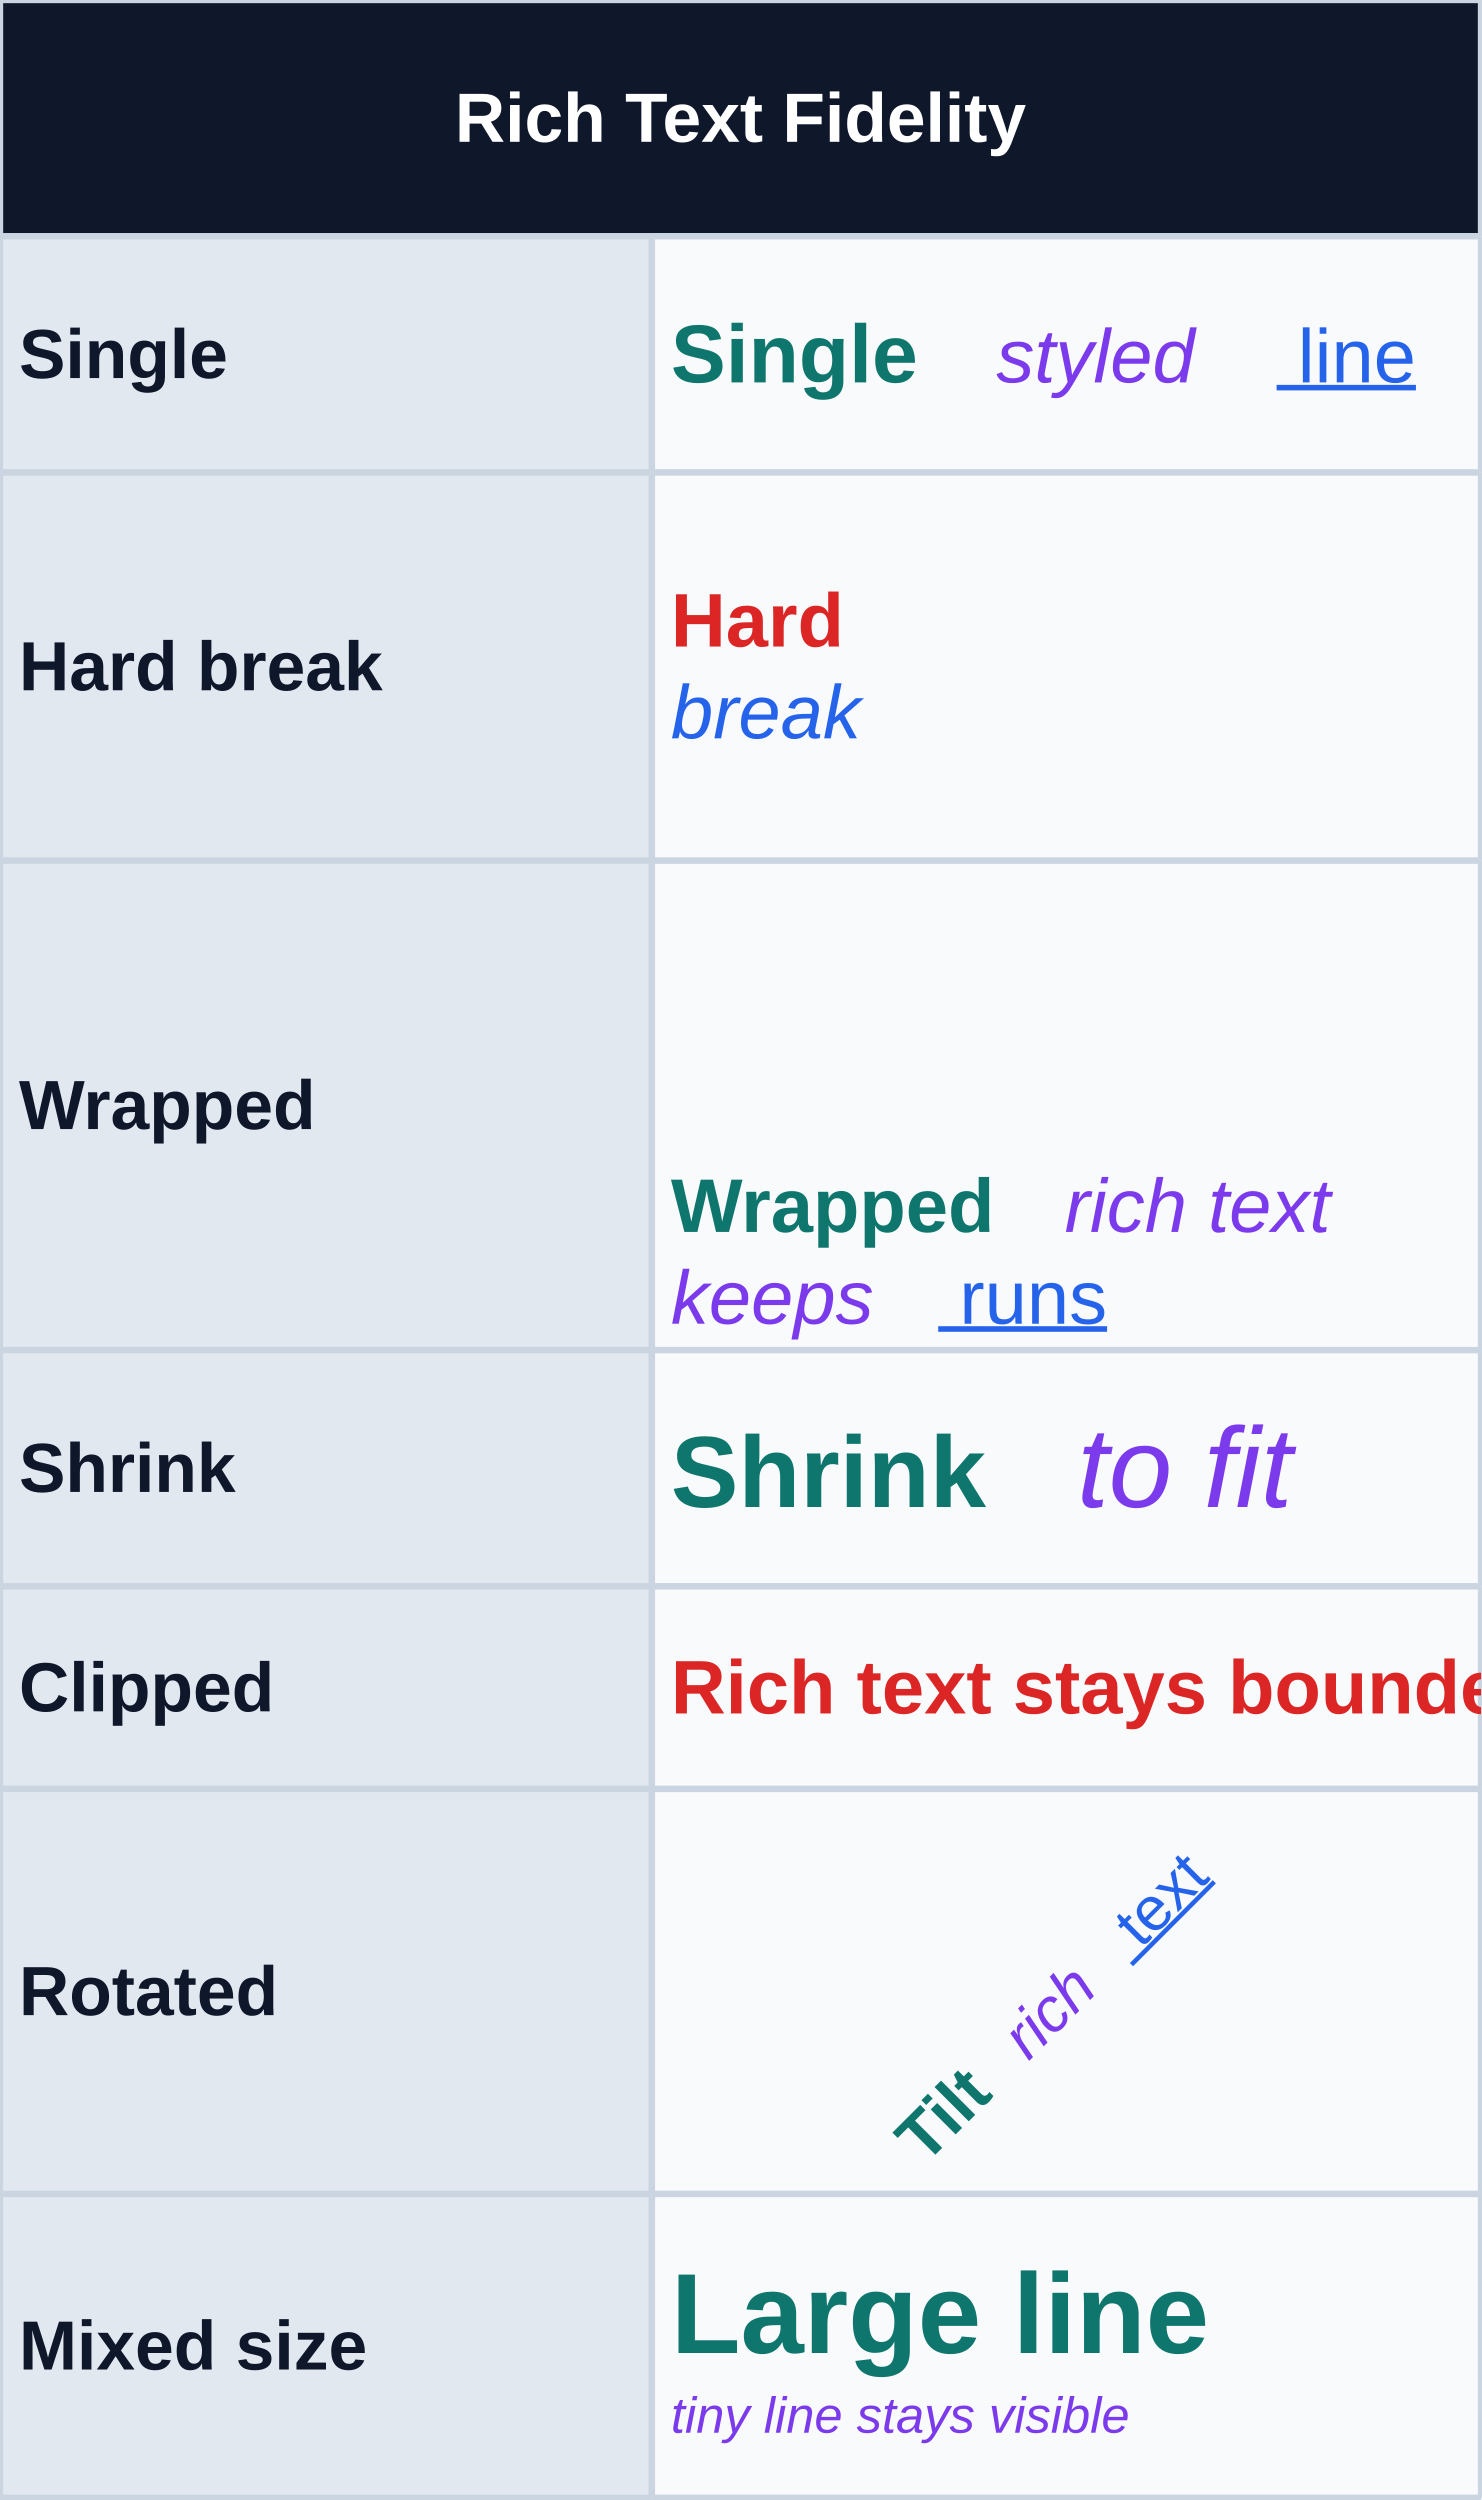
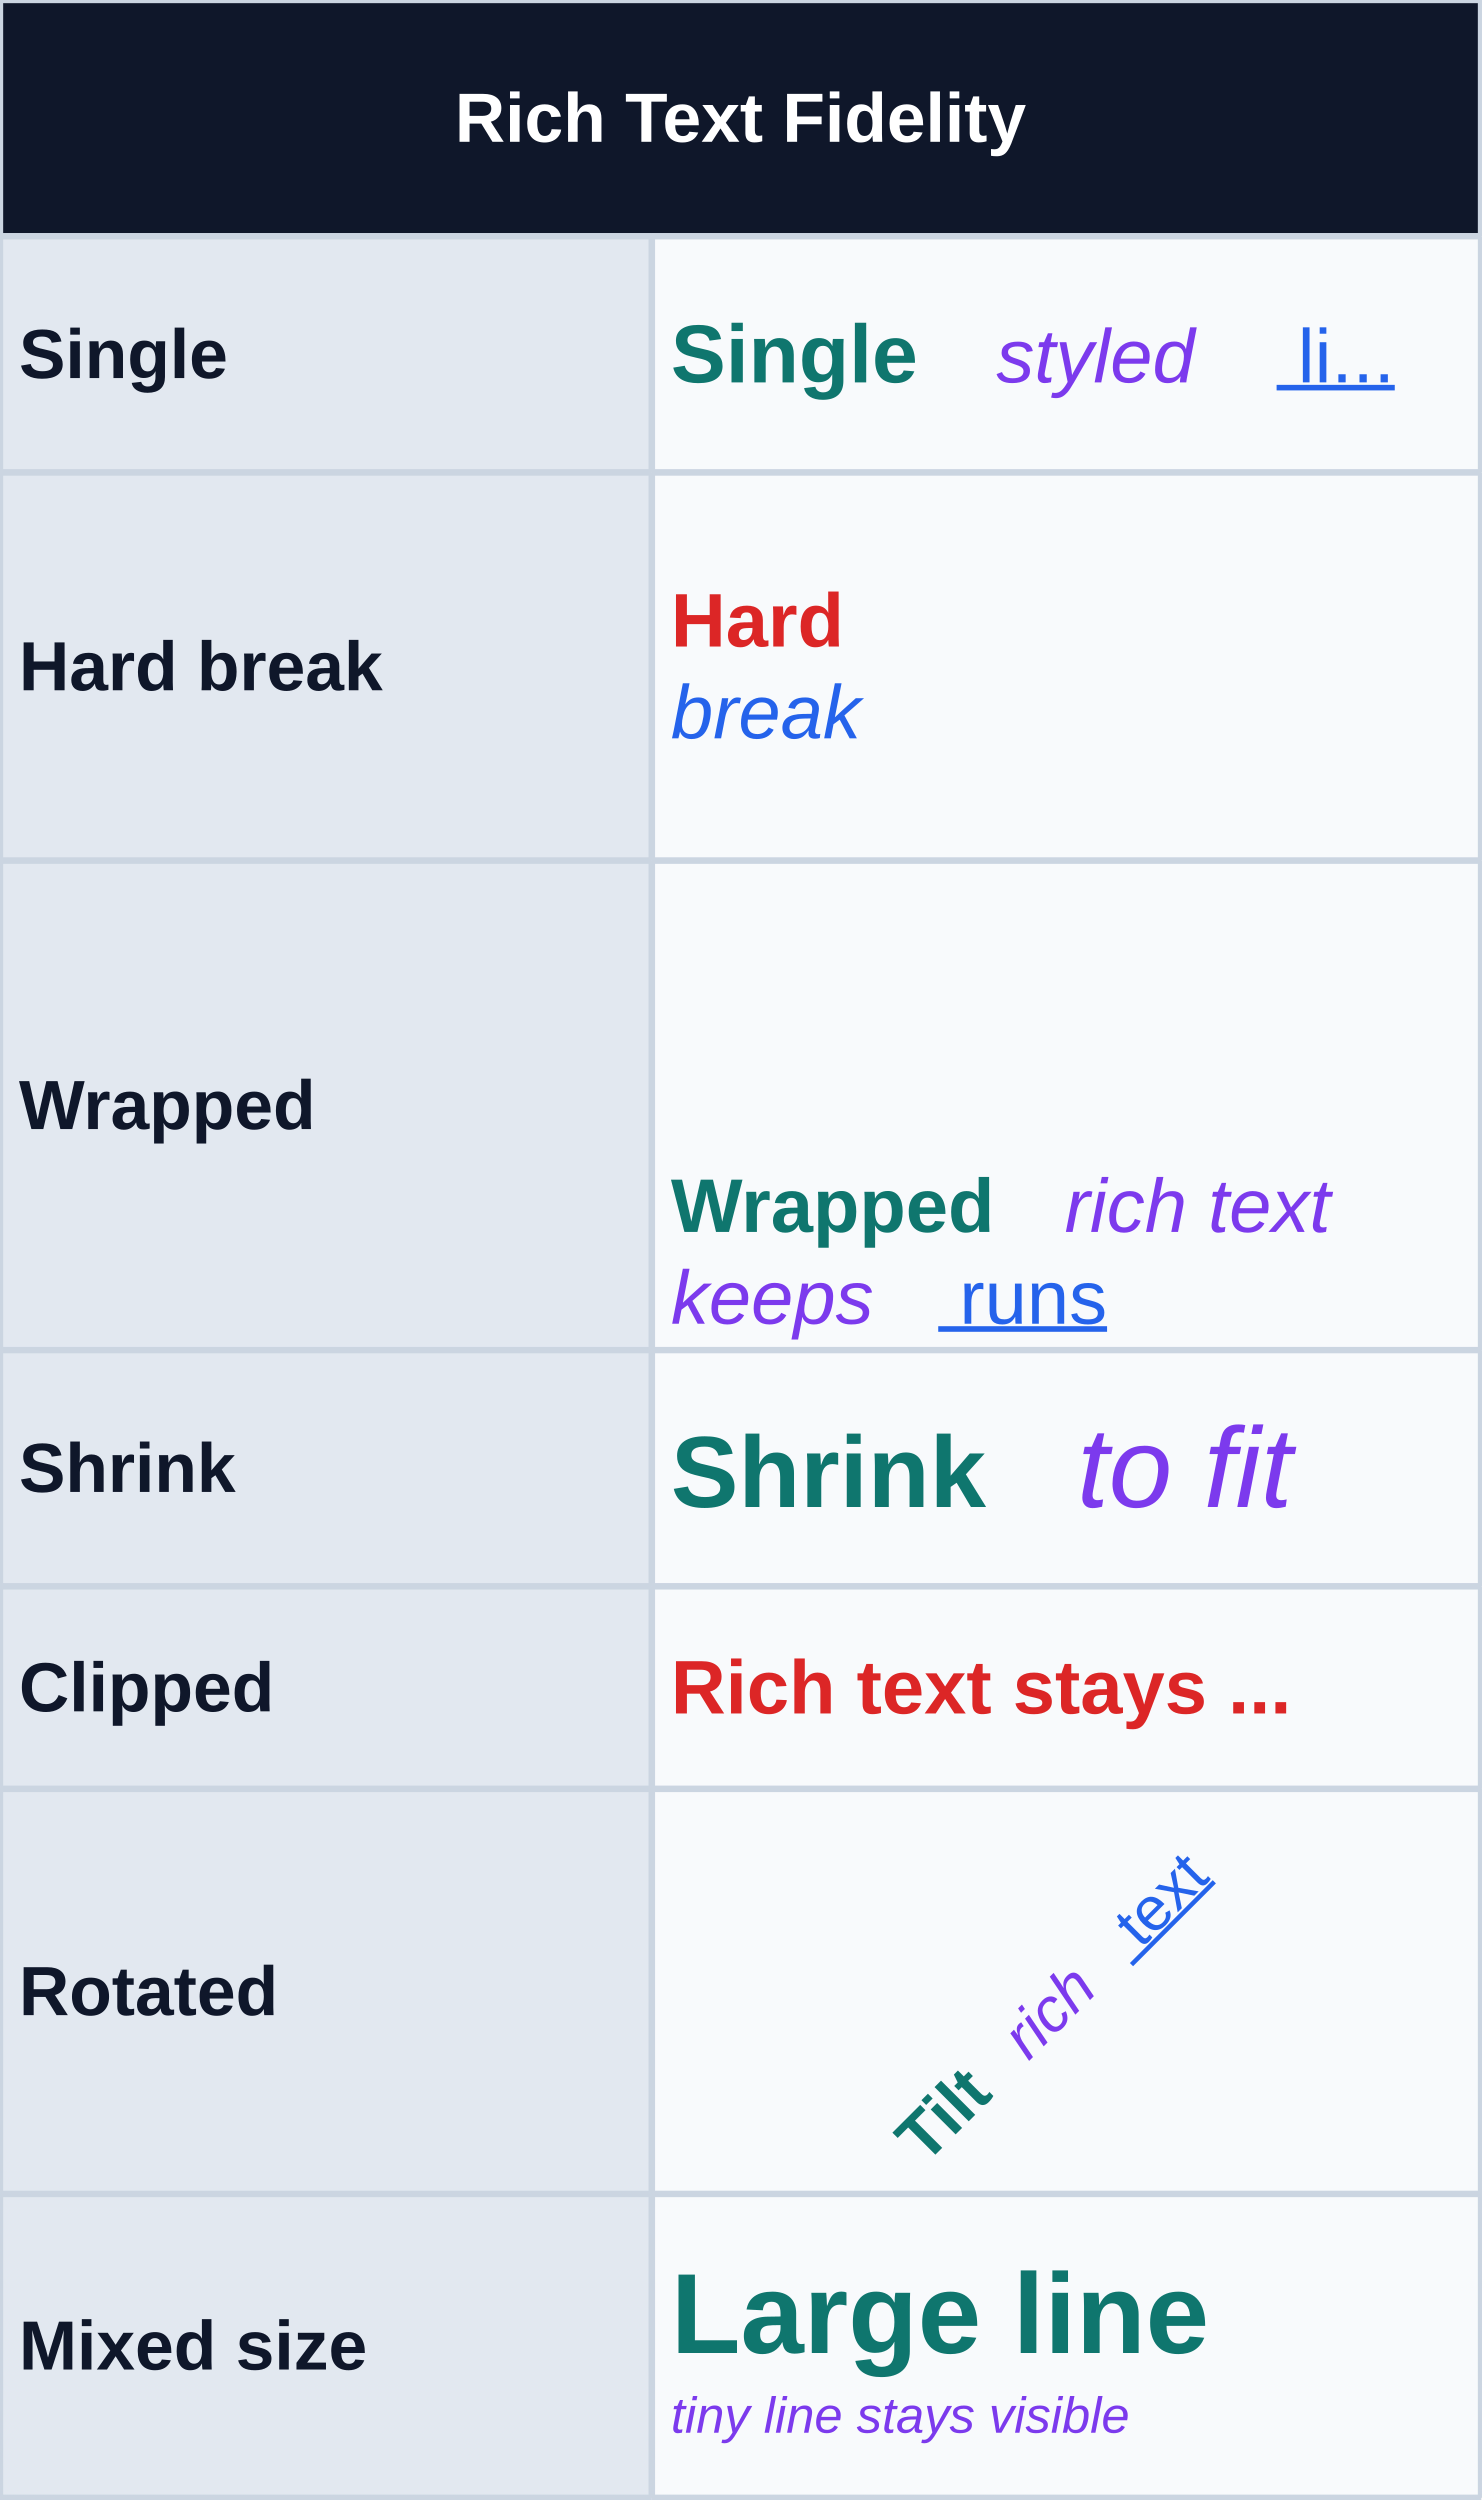
<svg xmlns="http://www.w3.org/2000/svg" width="468" height="790" viewBox="0 0 468 790">
  <rect x="0" y="0" width="468" height="790" fill="#FFFFFF" />
  <rect x="0" y="0" width="468" height="74.66" fill="#0F172A" />
  <line x1="0" y1="0" x2="468" y2="0" stroke="#CBD5E1" stroke-width="2" />
  <line x1="468" y1="0" x2="468" y2="74.66" stroke="#CBD5E1" stroke-width="2" />
  <line x1="0" y1="74.66" x2="468" y2="74.66" stroke="#CBD5E1" stroke-width="2" />
  <line x1="0" y1="0" x2="0" y2="74.66" stroke="#CBD5E1" stroke-width="2" />
  <rect x="0" y="74.66" width="206" height="74.66" fill="#E2E8F0" />
  <line x1="0" y1="74.66" x2="206" y2="74.66" stroke="#CBD5E1" stroke-width="2" />
  <line x1="206" y1="74.66" x2="206" y2="149.32" stroke="#CBD5E1" stroke-width="2" />
  <line x1="0" y1="149.32" x2="206" y2="149.32" stroke="#CBD5E1" stroke-width="2" />
  <line x1="0" y1="74.66" x2="0" y2="149.32" stroke="#CBD5E1" stroke-width="2" />
  <rect x="206" y="74.66" width="262" height="74.66" fill="#F8FAFC" />
  <line x1="206" y1="74.66" x2="468" y2="74.66" stroke="#CBD5E1" stroke-width="2" />
  <line x1="468" y1="74.66" x2="468" y2="149.32" stroke="#CBD5E1" stroke-width="2" />
  <line x1="206" y1="149.32" x2="468" y2="149.32" stroke="#CBD5E1" stroke-width="2" />
  <line x1="206" y1="74.66" x2="206" y2="149.32" stroke="#CBD5E1" stroke-width="2" />
  <rect x="0" y="149.32" width="206" height="122.66" fill="#E2E8F0" />
  <line x1="0" y1="149.32" x2="206" y2="149.32" stroke="#CBD5E1" stroke-width="2" />
  <line x1="206" y1="149.32" x2="206" y2="271.98" stroke="#CBD5E1" stroke-width="2" />
  <line x1="0" y1="271.98" x2="206" y2="271.98" stroke="#CBD5E1" stroke-width="2" />
  <line x1="0" y1="149.32" x2="0" y2="271.98" stroke="#CBD5E1" stroke-width="2" />
  <rect x="206" y="149.32" width="262" height="122.66" fill="#F8FAFC" />
  <line x1="206" y1="149.32" x2="468" y2="149.32" stroke="#CBD5E1" stroke-width="2" />
  <line x1="468" y1="149.32" x2="468" y2="271.98" stroke="#CBD5E1" stroke-width="2" />
  <line x1="206" y1="271.98" x2="468" y2="271.98" stroke="#CBD5E1" stroke-width="2" />
  <line x1="206" y1="149.32" x2="206" y2="271.98" stroke="#CBD5E1" stroke-width="2" />
  <rect x="0" y="271.98" width="206" height="154.66" fill="#E2E8F0" />
  <line x1="0" y1="271.98" x2="206" y2="271.98" stroke="#CBD5E1" stroke-width="2" />
  <line x1="206" y1="271.98" x2="206" y2="426.64" stroke="#CBD5E1" stroke-width="2" />
  <line x1="0" y1="426.64" x2="206" y2="426.64" stroke="#CBD5E1" stroke-width="2" />
  <line x1="0" y1="271.98" x2="0" y2="426.64" stroke="#CBD5E1" stroke-width="2" />
  <rect x="206" y="271.98" width="262" height="154.66" fill="#F8FAFC" />
  <line x1="206" y1="271.98" x2="468" y2="271.98" stroke="#CBD5E1" stroke-width="2" />
  <line x1="468" y1="271.98" x2="468" y2="426.64" stroke="#CBD5E1" stroke-width="2" />
  <line x1="206" y1="426.64" x2="468" y2="426.64" stroke="#CBD5E1" stroke-width="2" />
  <line x1="206" y1="271.98" x2="206" y2="426.64" stroke="#CBD5E1" stroke-width="2" />
  <rect x="0" y="426.64" width="206" height="74.66" fill="#E2E8F0" />
  <line x1="0" y1="426.64" x2="206" y2="426.64" stroke="#CBD5E1" stroke-width="2" />
  <line x1="206" y1="426.64" x2="206" y2="501.3" stroke="#CBD5E1" stroke-width="2" />
  <line x1="0" y1="501.3" x2="206" y2="501.3" stroke="#CBD5E1" stroke-width="2" />
  <line x1="0" y1="426.64" x2="0" y2="501.3" stroke="#CBD5E1" stroke-width="2" />
  <rect x="206" y="426.64" width="262" height="74.66" fill="#F8FAFC" />
  <line x1="206" y1="426.64" x2="468" y2="426.64" stroke="#CBD5E1" stroke-width="2" />
  <line x1="468" y1="426.64" x2="468" y2="501.3" stroke="#CBD5E1" stroke-width="2" />
  <line x1="206" y1="501.3" x2="468" y2="501.3" stroke="#CBD5E1" stroke-width="2" />
  <line x1="206" y1="426.64" x2="206" y2="501.3" stroke="#CBD5E1" stroke-width="2" />
  <rect x="0" y="501.3" width="206" height="64" fill="#E2E8F0" />
  <line x1="0" y1="501.3" x2="206" y2="501.3" stroke="#CBD5E1" stroke-width="2" />
  <line x1="206" y1="501.3" x2="206" y2="565.3" stroke="#CBD5E1" stroke-width="2" />
  <line x1="0" y1="565.3" x2="206" y2="565.3" stroke="#CBD5E1" stroke-width="2" />
  <line x1="0" y1="501.3" x2="0" y2="565.3" stroke="#CBD5E1" stroke-width="2" />
  <rect x="206" y="501.3" width="262" height="64" fill="#F8FAFC" />
  <line x1="206" y1="501.3" x2="468" y2="501.3" stroke="#CBD5E1" stroke-width="2" />
  <line x1="468" y1="501.3" x2="468" y2="565.3" stroke="#CBD5E1" stroke-width="2" />
  <line x1="206" y1="565.3" x2="468" y2="565.3" stroke="#CBD5E1" stroke-width="2" />
  <line x1="206" y1="501.3" x2="206" y2="565.3" stroke="#CBD5E1" stroke-width="2" />
  <rect x="0" y="565.3" width="206" height="128" fill="#E2E8F0" />
  <line x1="0" y1="565.3" x2="206" y2="565.3" stroke="#CBD5E1" stroke-width="2" />
  <line x1="206" y1="565.3" x2="206" y2="693.3" stroke="#CBD5E1" stroke-width="2" />
  <line x1="0" y1="693.3" x2="206" y2="693.3" stroke="#CBD5E1" stroke-width="2" />
  <line x1="0" y1="565.3" x2="0" y2="693.3" stroke="#CBD5E1" stroke-width="2" />
  <rect x="206" y="565.3" width="262" height="128" fill="#F8FAFC" />
  <line x1="206" y1="565.3" x2="468" y2="565.3" stroke="#CBD5E1" stroke-width="2" />
  <line x1="468" y1="565.3" x2="468" y2="693.3" stroke="#CBD5E1" stroke-width="2" />
  <line x1="206" y1="693.3" x2="468" y2="693.3" stroke="#CBD5E1" stroke-width="2" />
  <line x1="206" y1="565.3" x2="206" y2="693.3" stroke="#CBD5E1" stroke-width="2" />
  <rect x="0" y="693.3" width="206" height="96" fill="#E2E8F0" />
  <line x1="0" y1="693.3" x2="206" y2="693.3" stroke="#CBD5E1" stroke-width="2" />
  <line x1="206" y1="693.3" x2="206" y2="789.3" stroke="#CBD5E1" stroke-width="2" />
  <line x1="0" y1="789.3" x2="206" y2="789.3" stroke="#CBD5E1" stroke-width="2" />
  <line x1="0" y1="693.3" x2="0" y2="789.3" stroke="#CBD5E1" stroke-width="2" />
  <rect x="206" y="693.3" width="262" height="96" fill="#F8FAFC" />
  <line x1="206" y1="693.3" x2="468" y2="693.3" stroke="#CBD5E1" stroke-width="2" />
  <line x1="468" y1="693.3" x2="468" y2="789.3" stroke="#CBD5E1" stroke-width="2" />
  <line x1="206" y1="789.3" x2="468" y2="789.3" stroke="#CBD5E1" stroke-width="2" />
  <line x1="206" y1="693.3" x2="206" y2="789.3" stroke="#CBD5E1" stroke-width="2" />
  <clipPath id="xl-text-1-1">
    <rect x="0" y="0" width="468" height="74.66" />
  </clipPath>
  <g clip-path="url(#xl-text-1-1)">
    <text x="234" y="44.81" fill="#FFFFFF" font-family="Calibri, Arial, sans-serif" font-size="22" text-anchor="middle" font-weight="700">Rich Text Fidelity</text>
  </g>
  <clipPath id="xl-text-2-1">
    <rect x="0" y="74.66" width="206" height="74.66" />
  </clipPath>
  <g clip-path="url(#xl-text-2-1)">
    <text x="6" y="119.47" fill="#0F172A" font-family="Calibri, Arial, sans-serif" font-size="22" text-anchor="start" font-weight="700">Single</text>
  </g>
  <clipPath id="xl-text-2-2">
    <rect x="206" y="74.66" width="262" height="74.66" />
  </clipPath>
  <g clip-path="url(#xl-text-2-2)">
    <text x="212" y="120.83" font-family="Calibri, Arial, sans-serif" font-size="26" text-anchor="start" fill="#0F766E" font-weight="700">Single</text>
    <text x="308.179" y="120.83" font-family="Calibri, Arial, sans-serif" font-size="24" text-anchor="start" fill="#7C3AED" xml:space="preserve" font-style="italic"> styled</text>
-     <text x="403.411" y="120.83" font-family="Calibri, Arial, sans-serif" font-size="24" text-anchor="start" fill="#2563EB" xml:space="preserve" text-decoration="underline"> line</text>
+     <text x="403.411" y="120.83" font-family="Calibri, Arial, sans-serif" font-size="24" text-anchor="start" fill="#2563EB" xml:space="preserve" text-decoration="underline"> li...</text>
  </g>
  <clipPath id="xl-text-3-1">
    <rect x="0" y="149.32" width="206" height="122.66" />
  </clipPath>
  <g clip-path="url(#xl-text-3-1)">
    <text x="6" y="218.13" fill="#0F172A" font-family="Calibri, Arial, sans-serif" font-size="22" text-anchor="start" font-weight="700">Hard break</text>
  </g>
  <clipPath id="xl-text-3-2">
    <rect x="206" y="149.32" width="262" height="122.66" />
  </clipPath>
  <g clip-path="url(#xl-text-3-2)">
    <text x="212" y="204.31" font-family="Calibri, Arial, sans-serif" font-size="24" text-anchor="start" fill="#DC2626" font-weight="700">Hard</text>
    <text x="212" y="233.31" font-family="Calibri, Arial, sans-serif" font-size="24" text-anchor="start" fill="#2563EB" font-style="italic">break</text>
  </g>
  <clipPath id="xl-text-4-1">
    <rect x="0" y="271.98" width="206" height="154.66" />
  </clipPath>
  <g clip-path="url(#xl-text-4-1)">
    <text x="6" y="356.79" fill="#0F172A" font-family="Calibri, Arial, sans-serif" font-size="22" text-anchor="start" font-weight="700">Wrapped</text>
  </g>
  <clipPath id="xl-text-4-2">
    <rect x="206" y="271.98" width="262" height="154.66" />
  </clipPath>
  <g clip-path="url(#xl-text-4-2)">
    <text x="212" y="389.3" font-family="Calibri, Arial, sans-serif" font-size="24" text-anchor="start" fill="#0F766E" xml:space="preserve" font-weight="700">Wrapped </text>
    <text x="336.416" y="389.3" font-family="Calibri, Arial, sans-serif" font-size="24" text-anchor="start" fill="#7C3AED" xml:space="preserve" font-style="italic">rich text </text>
    <text x="212" y="418.3" font-family="Calibri, Arial, sans-serif" font-size="24" text-anchor="start" fill="#7C3AED" font-style="italic">keeps</text>
    <text x="296.48" y="418.3" font-family="Calibri, Arial, sans-serif" font-size="24" text-anchor="start" fill="#2563EB" xml:space="preserve" text-decoration="underline"> runs</text>
  </g>
  <clipPath id="xl-text-5-1">
    <rect x="0" y="426.64" width="206" height="74.66" />
  </clipPath>
  <g clip-path="url(#xl-text-5-1)">
    <text x="6" y="471.45" fill="#0F172A" font-family="Calibri, Arial, sans-serif" font-size="22" text-anchor="start" font-weight="700">Shrink</text>
  </g>
  <clipPath id="xl-text-5-2">
    <rect x="206" y="426.64" width="262" height="74.66" />
  </clipPath>
  <g clip-path="url(#xl-text-5-2)">
    <text x="212" y="476.21" font-family="Calibri, Arial, sans-serif" font-size="32" text-anchor="start" fill="#0F766E" font-weight="700">Shrink</text>
    <text x="330.374" y="476.21" font-family="Calibri, Arial, sans-serif" font-size="36" text-anchor="start" fill="#7C3AED" xml:space="preserve" font-style="italic"> to fit</text>
  </g>
  <clipPath id="xl-text-6-1">
    <rect x="0" y="501.3" width="206" height="64" />
  </clipPath>
  <g clip-path="url(#xl-text-6-1)">
    <text x="6" y="540.78" fill="#0F172A" font-family="Calibri, Arial, sans-serif" font-size="22" text-anchor="start" font-weight="700">Clipped</text>
  </g>
  <clipPath id="xl-text-6-2">
    <rect x="206" y="501.3" width="262" height="64" />
  </clipPath>
  <g clip-path="url(#xl-text-6-2)">
-     <text x="212" y="541.46" font-family="Calibri, Arial, sans-serif" font-size="24" text-anchor="start" fill="#DC2626" xml:space="preserve" font-weight="700">Rich text stays bounded     hidden overflow</text>
+     <text x="212" y="541.46" font-family="Calibri, Arial, sans-serif" font-size="24" text-anchor="start" fill="#DC2626" font-weight="700">Rich text stays ...</text>
  </g>
  <clipPath id="xl-text-7-1">
    <rect x="0" y="565.3" width="206" height="128" />
  </clipPath>
  <g clip-path="url(#xl-text-7-1)">
    <text x="6" y="636.78" fill="#0F172A" font-family="Calibri, Arial, sans-serif" font-size="22" text-anchor="start" font-weight="700">Rotated</text>
  </g>
  <clipPath id="xl-text-7-2">
    <rect x="206" y="565.3" width="262" height="128" />
  </clipPath>
  <g clip-path="url(#xl-text-7-2)" transform="rotate(-45 337 629.3)">
    <text x="266.319" y="636.474" font-family="Calibri, Arial, sans-serif" font-size="21.099" text-anchor="start" fill="#0F766E" font-weight="700">Tilt</text>
    <text x="307.369" y="636.474" font-family="Calibri, Arial, sans-serif" font-size="19.592" text-anchor="start" fill="#7C3AED" xml:space="preserve" font-style="italic"> rich</text>
    <text x="357.525" y="636.474" font-family="Calibri, Arial, sans-serif" font-size="19.592" text-anchor="start" fill="#2563EB" xml:space="preserve" text-decoration="underline"> text</text>
  </g>
  <clipPath id="xl-text-8-1">
    <rect x="0" y="693.3" width="206" height="96" />
  </clipPath>
  <g clip-path="url(#xl-text-8-1)">
    <text x="6" y="748.78" fill="#0F172A" font-family="Calibri, Arial, sans-serif" font-size="22" text-anchor="start" font-weight="700">Mixed size</text>
  </g>
  <clipPath id="xl-text-8-2">
    <rect x="206" y="693.3" width="262" height="96" />
  </clipPath>
  <g clip-path="url(#xl-text-8-2)">
    <text x="212" y="743.54" font-family="Calibri, Arial, sans-serif" font-size="36" text-anchor="start" fill="#0F766E" font-weight="700">Large line</text>
    <text x="212" y="768.74" font-family="Calibri, Arial, sans-serif" font-size="16" text-anchor="start" fill="#7C3AED" font-style="italic">tiny line stays visible</text>
  </g>
</svg>
